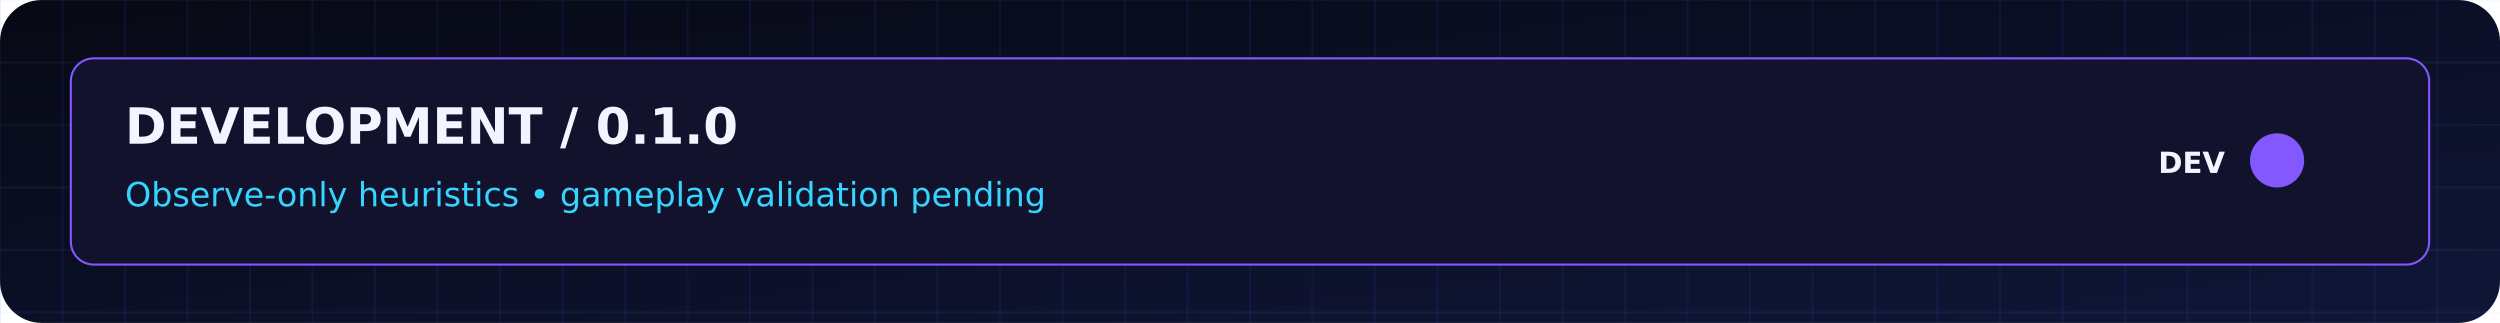
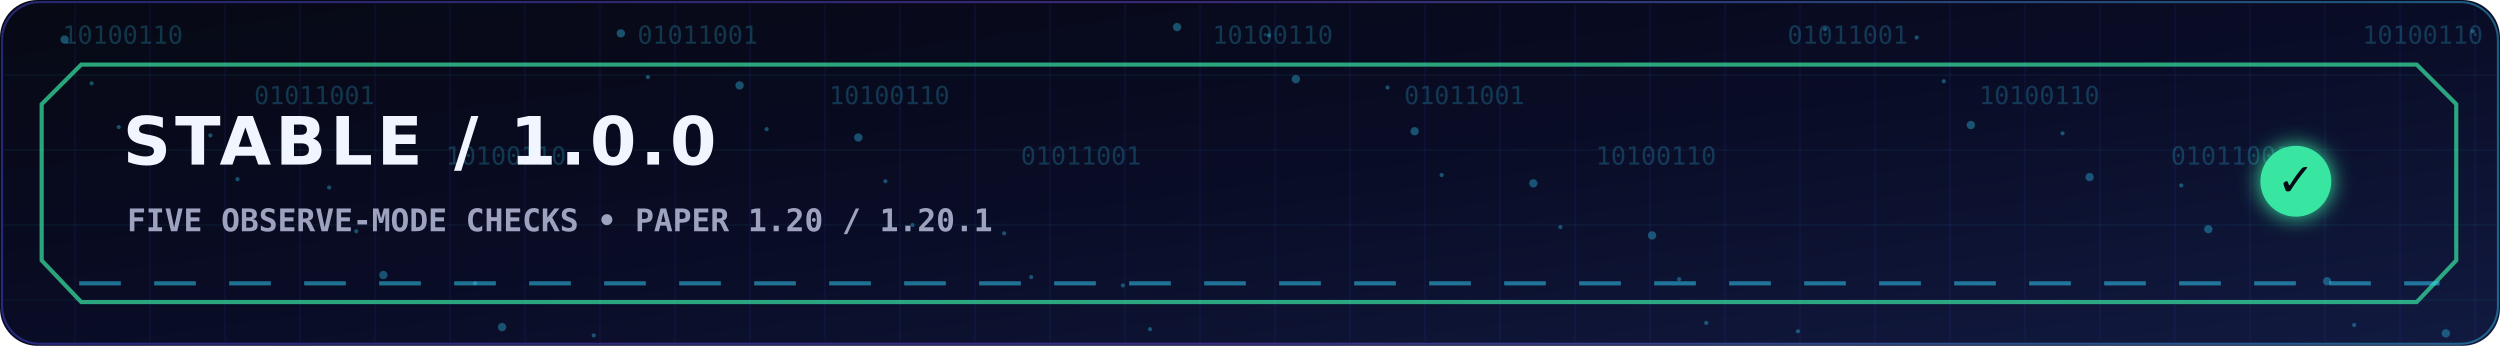
- <svg xmlns="http://www.w3.org/2000/svg" viewBox="0 0 1200 155" role="img" aria-label="NCEA AntiCheat artwork">
+ <svg xmlns="http://www.w3.org/2000/svg" viewBox="0 0 1200 166" role="img" aria-label="NCEA AntiCheat graphic">
  <defs>
-     <linearGradient id="panel" x2="1" y2="1">
+     <linearGradient id="bg" x2="1" y2="1">
      <stop stop-color="#070914" />
-       <stop offset="1" stop-color="#101638" />
+       <stop offset=".5" stop-color="#090C25" />
+       <stop offset="1" stop-color="#111A40" />
    </linearGradient>
-     <linearGradient id="stroke">
+     <linearGradient id="line">
      <stop stop-color="#5555FF" />
-       <stop offset=".55" stop-color="#8358FF" />
+       <stop offset=".5" stop-color="#8358FF" />
      <stop offset="1" stop-color="#35D5FF" />
    </linearGradient>
-     <filter id="glow" x="-30%" y="-100%" width="160%" height="300%">
-       <feGaussianBlur stdDeviation="5" result="b" />
+     <filter id="glow" x="-40%" y="-90%" width="180%" height="280%">
+       <feGaussianBlur stdDeviation="5" result="blur" />
      <feMerge>
-         <feMergeNode in="b" />
+         <feMergeNode in="blur" />
        <feMergeNode in="SourceGraphic" />
      </feMerge>
    </filter>
+     <clipPath id="clip">
+       <rect x="2" y="2" width="1196" height="162" rx="18" />
+     </clipPath>
  </defs>
-   <style>*{box-sizing:border-box} .glow{filter:url(#glow)} .pulse{animation:pulse 6s ease-in-out infinite}
-     .scan{animation:scan 8s linear infinite} .rain{animation:rain 9s linear infinite}
-     .reveal{animation:reveal 1.8s ease-out both}
-     @keyframes pulse{50%{opacity:.48}} @keyframes scan{to{transform:translateY(155px)}}
-     @keyframes rain{to{transform:translateY(155px)}}
-     @keyframes reveal{from{opacity:.45;transform:translateY(7px)}to{opacity:1;transform:translateY(0)}}
-     @media (prefers-reduced-motion:reduce){.pulse,.scan,.rain,.reveal{animation:none!important}}
-     </style>
-   <rect width="1200" height="155" rx="20" fill="url(#panel)" />
-   <path d="M0 0V155" stroke="#5555FF" stroke-opacity=".09" />
-   <path d="M30 0V155" stroke="#5555FF" stroke-opacity=".09" />
-   <path d="M60 0V155" stroke="#5555FF" stroke-opacity=".09" />
-   <path d="M90 0V155" stroke="#5555FF" stroke-opacity=".09" />
-   <path d="M120 0V155" stroke="#5555FF" stroke-opacity=".09" />
-   <path d="M150 0V155" stroke="#5555FF" stroke-opacity=".09" />
-   <path d="M180 0V155" stroke="#5555FF" stroke-opacity=".09" />
-   <path d="M210 0V155" stroke="#5555FF" stroke-opacity=".09" />
-   <path d="M240 0V155" stroke="#5555FF" stroke-opacity=".09" />
-   <path d="M270 0V155" stroke="#5555FF" stroke-opacity=".09" />
-   <path d="M300 0V155" stroke="#5555FF" stroke-opacity=".09" />
-   <path d="M330 0V155" stroke="#5555FF" stroke-opacity=".09" />
-   <path d="M360 0V155" stroke="#5555FF" stroke-opacity=".09" />
-   <path d="M390 0V155" stroke="#5555FF" stroke-opacity=".09" />
-   <path d="M420 0V155" stroke="#5555FF" stroke-opacity=".09" />
-   <path d="M450 0V155" stroke="#5555FF" stroke-opacity=".09" />
-   <path d="M480 0V155" stroke="#5555FF" stroke-opacity=".09" />
-   <path d="M510 0V155" stroke="#5555FF" stroke-opacity=".09" />
-   <path d="M540 0V155" stroke="#5555FF" stroke-opacity=".09" />
-   <path d="M570 0V155" stroke="#5555FF" stroke-opacity=".09" />
-   <path d="M600 0V155" stroke="#5555FF" stroke-opacity=".09" />
-   <path d="M630 0V155" stroke="#5555FF" stroke-opacity=".09" />
-   <path d="M660 0V155" stroke="#5555FF" stroke-opacity=".09" />
-   <path d="M690 0V155" stroke="#5555FF" stroke-opacity=".09" />
-   <path d="M720 0V155" stroke="#5555FF" stroke-opacity=".09" />
-   <path d="M750 0V155" stroke="#5555FF" stroke-opacity=".09" />
-   <path d="M780 0V155" stroke="#5555FF" stroke-opacity=".09" />
-   <path d="M810 0V155" stroke="#5555FF" stroke-opacity=".09" />
-   <path d="M840 0V155" stroke="#5555FF" stroke-opacity=".09" />
-   <path d="M870 0V155" stroke="#5555FF" stroke-opacity=".09" />
-   <path d="M900 0V155" stroke="#5555FF" stroke-opacity=".09" />
-   <path d="M930 0V155" stroke="#5555FF" stroke-opacity=".09" />
-   <path d="M960 0V155" stroke="#5555FF" stroke-opacity=".09" />
-   <path d="M990 0V155" stroke="#5555FF" stroke-opacity=".09" />
-   <path d="M1020 0V155" stroke="#5555FF" stroke-opacity=".09" />
-   <path d="M1050 0V155" stroke="#5555FF" stroke-opacity=".09" />
-   <path d="M1080 0V155" stroke="#5555FF" stroke-opacity=".09" />
-   <path d="M1110 0V155" stroke="#5555FF" stroke-opacity=".09" />
-   <path d="M1140 0V155" stroke="#5555FF" stroke-opacity=".09" />
-   <path d="M1170 0V155" stroke="#5555FF" stroke-opacity=".09" />
-   <path d="M0 0H1200" stroke="#35D5FF" stroke-opacity=".06" />
-   <path d="M0 30H1200" stroke="#35D5FF" stroke-opacity=".06" />
-   <path d="M0 60H1200" stroke="#35D5FF" stroke-opacity=".06" />
-   <path d="M0 90H1200" stroke="#35D5FF" stroke-opacity=".06" />
-   <path d="M0 120H1200" stroke="#35D5FF" stroke-opacity=".06" />
-   <path d="M0 150H1200" stroke="#35D5FF" stroke-opacity=".06" />
-   <rect x="34" y="28" width="1132" height="99" rx="11" fill="#12122C" stroke="#8358FF" />
-   <text x="60" y="69" fill="#F1F5FF" font-family="DejaVu Sans,Arial,sans-serif" font-size="24" font-weight="800">DEVELOPMENT / 0.1.0</text>
-   <text x="60" y="99" fill="#35D5FF" font-family="DejaVu Sans,Arial,sans-serif" font-size="16" font-weight="400">Observe-only heuristics • gameplay validation pending</text>
-   <circle cx="1093" cy="77" r="13" fill="#8358FF" class="pulse" />
-   <text x="1068" y="83" fill="#F1F5FF" font-family="DejaVu Sans,Arial,sans-serif" font-size="14" font-weight="700" text-anchor="end">DEV</text>
+   <style>@keyframes fall{to{transform:translateY(166px)}}
+ @keyframes drift{50%{transform:translate(10px,-8px);opacity:.3}}
+ @keyframes scan{to{transform:translateY(166px)}}
+ @keyframes pulse{50%{opacity:.42}}
+ @keyframes flow{to{stroke-dashoffset:-40}}
+ @keyframes enter{0%{opacity:.22;transform:translateY(8px)}100%{opacity:1;transform:translateY(0)}}
+ @keyframes glitch{2%,96%{transform:translateX(0)}97%{transform:translateX(3px)}98%{transform:translateX(-2px)}99%{transform:translateX(0)}}
+ .fall{animation:fall 12s linear infinite} .drift{animation:drift 7s ease-in-out infinite}
+ .scan{animation:scan 7s linear infinite} .pulse{animation:pulse 3s ease-in-out infinite}
+ .flow{animation:flow 5s linear infinite} .enter{animation:enter 2s ease-out both}
+ .glitch{animation:glitch 8s linear infinite}
+ @media (prefers-reduced-motion:reduce){.fall,.drift,.scan,.pulse,.flow,.enter,.glitch{animation:none!important}}</style>
+   <rect width="1200" height="166" rx="18" fill="url(#bg)" />
+   <g clip-path="url(#clip)">
+     <g opacity=".22">
+       <path d="M0 0V166" fill="none" stroke="#5555FF" stroke-width="1" opacity="0.3" />
+       <path d="M36 0V166" fill="none" stroke="#5555FF" stroke-width="1" opacity="0.3" />
+       <path d="M72 0V166" fill="none" stroke="#5555FF" stroke-width="1" opacity="0.3" />
+       <path d="M108 0V166" fill="none" stroke="#5555FF" stroke-width="1" opacity="0.3" />
+       <path d="M144 0V166" fill="none" stroke="#5555FF" stroke-width="1" opacity="0.3" />
+       <path d="M180 0V166" fill="none" stroke="#5555FF" stroke-width="1" opacity="0.3" />
+       <path d="M216 0V166" fill="none" stroke="#5555FF" stroke-width="1" opacity="0.3" />
+       <path d="M252 0V166" fill="none" stroke="#5555FF" stroke-width="1" opacity="0.3" />
+       <path d="M288 0V166" fill="none" stroke="#5555FF" stroke-width="1" opacity="0.3" />
+       <path d="M324 0V166" fill="none" stroke="#5555FF" stroke-width="1" opacity="0.3" />
+       <path d="M360 0V166" fill="none" stroke="#5555FF" stroke-width="1" opacity="0.3" />
+       <path d="M396 0V166" fill="none" stroke="#5555FF" stroke-width="1" opacity="0.3" />
+       <path d="M432 0V166" fill="none" stroke="#5555FF" stroke-width="1" opacity="0.3" />
+       <path d="M468 0V166" fill="none" stroke="#5555FF" stroke-width="1" opacity="0.3" />
+       <path d="M504 0V166" fill="none" stroke="#5555FF" stroke-width="1" opacity="0.3" />
+       <path d="M540 0V166" fill="none" stroke="#5555FF" stroke-width="1" opacity="0.3" />
+       <path d="M576 0V166" fill="none" stroke="#5555FF" stroke-width="1" opacity="0.3" />
+       <path d="M612 0V166" fill="none" stroke="#5555FF" stroke-width="1" opacity="0.3" />
+       <path d="M648 0V166" fill="none" stroke="#5555FF" stroke-width="1" opacity="0.3" />
+       <path d="M684 0V166" fill="none" stroke="#5555FF" stroke-width="1" opacity="0.3" />
+       <path d="M720 0V166" fill="none" stroke="#5555FF" stroke-width="1" opacity="0.3" />
+       <path d="M756 0V166" fill="none" stroke="#5555FF" stroke-width="1" opacity="0.3" />
+       <path d="M792 0V166" fill="none" stroke="#5555FF" stroke-width="1" opacity="0.3" />
+       <path d="M828 0V166" fill="none" stroke="#5555FF" stroke-width="1" opacity="0.3" />
+       <path d="M864 0V166" fill="none" stroke="#5555FF" stroke-width="1" opacity="0.3" />
+       <path d="M900 0V166" fill="none" stroke="#5555FF" stroke-width="1" opacity="0.3" />
+       <path d="M936 0V166" fill="none" stroke="#5555FF" stroke-width="1" opacity="0.3" />
+       <path d="M972 0V166" fill="none" stroke="#5555FF" stroke-width="1" opacity="0.3" />
+       <path d="M1008 0V166" fill="none" stroke="#5555FF" stroke-width="1" opacity="0.3" />
+       <path d="M1044 0V166" fill="none" stroke="#5555FF" stroke-width="1" opacity="0.3" />
+       <path d="M1080 0V166" fill="none" stroke="#5555FF" stroke-width="1" opacity="0.3" />
+       <path d="M1116 0V166" fill="none" stroke="#5555FF" stroke-width="1" opacity="0.3" />
+       <path d="M1152 0V166" fill="none" stroke="#5555FF" stroke-width="1" opacity="0.3" />
+       <path d="M1188 0V166" fill="none" stroke="#5555FF" stroke-width="1" opacity="0.3" />
+       <path d="M0 0H1200" fill="none" stroke="#35D5FF" stroke-width="1" opacity="0.2" />
+       <path d="M0 36H1200" fill="none" stroke="#35D5FF" stroke-width="1" opacity="0.2" />
+       <path d="M0 72H1200" fill="none" stroke="#35D5FF" stroke-width="1" opacity="0.2" />
+       <path d="M0 108H1200" fill="none" stroke="#35D5FF" stroke-width="1" opacity="0.2" />
+       <path d="M0 144H1200" fill="none" stroke="#35D5FF" stroke-width="1" opacity="0.2" />
+     </g>
+     <g class="fall">
+       <text x="30" y="21" fill="#35D5FF" font-family="JetBrains Mono,DejaVu Sans Mono,monospace" font-size="12" font-weight="400" opacity=".22">10100110</text>
+       <text x="122" y="50" fill="#35D5FF" font-family="JetBrains Mono,DejaVu Sans Mono,monospace" font-size="12" font-weight="400" opacity=".22">01011001</text>
+       <text x="214" y="79" fill="#35D5FF" font-family="JetBrains Mono,DejaVu Sans Mono,monospace" font-size="12" font-weight="400" opacity=".22">10100110</text>
+       <text x="306" y="21" fill="#35D5FF" font-family="JetBrains Mono,DejaVu Sans Mono,monospace" font-size="12" font-weight="400" opacity=".22">01011001</text>
+       <text x="398" y="50" fill="#35D5FF" font-family="JetBrains Mono,DejaVu Sans Mono,monospace" font-size="12" font-weight="400" opacity=".22">10100110</text>
+       <text x="490" y="79" fill="#35D5FF" font-family="JetBrains Mono,DejaVu Sans Mono,monospace" font-size="12" font-weight="400" opacity=".22">01011001</text>
+       <text x="582" y="21" fill="#35D5FF" font-family="JetBrains Mono,DejaVu Sans Mono,monospace" font-size="12" font-weight="400" opacity=".22">10100110</text>
+       <text x="674" y="50" fill="#35D5FF" font-family="JetBrains Mono,DejaVu Sans Mono,monospace" font-size="12" font-weight="400" opacity=".22">01011001</text>
+       <text x="766" y="79" fill="#35D5FF" font-family="JetBrains Mono,DejaVu Sans Mono,monospace" font-size="12" font-weight="400" opacity=".22">10100110</text>
+       <text x="858" y="21" fill="#35D5FF" font-family="JetBrains Mono,DejaVu Sans Mono,monospace" font-size="12" font-weight="400" opacity=".22">01011001</text>
+       <text x="950" y="50" fill="#35D5FF" font-family="JetBrains Mono,DejaVu Sans Mono,monospace" font-size="12" font-weight="400" opacity=".22">10100110</text>
+       <text x="1042" y="79" fill="#35D5FF" font-family="JetBrains Mono,DejaVu Sans Mono,monospace" font-size="12" font-weight="400" opacity=".22">01011001</text>
+       <text x="1134" y="21" fill="#35D5FF" font-family="JetBrains Mono,DejaVu Sans Mono,monospace" font-size="12" font-weight="400" opacity=".22">10100110</text>
+     </g>
+     <g class="drift">
+       <circle cx="31" cy="19" r="2" fill="#35D5FF" opacity=".35" />
+       <circle cx="158" cy="90" r="1" fill="#35D5FF" opacity=".35" />
+       <circle cx="285" cy="161" r="1" fill="#35D5FF" opacity=".35" />
+       <circle cx="412" cy="66" r="2" fill="#35D5FF" opacity=".35" />
+       <circle cx="539" cy="137" r="1" fill="#35D5FF" opacity=".35" />
+       <circle cx="666" cy="42" r="1" fill="#35D5FF" opacity=".35" />
+       <circle cx="793" cy="113" r="2" fill="#35D5FF" opacity=".35" />
+       <circle cx="920" cy="18" r="1" fill="#35D5FF" opacity=".35" />
+       <circle cx="1047" cy="89" r="1" fill="#35D5FF" opacity=".35" />
+       <circle cx="1174" cy="160" r="2" fill="#35D5FF" opacity=".35" />
+       <circle cx="101" cy="65" r="1" fill="#35D5FF" opacity=".35" />
+       <circle cx="228" cy="136" r="1" fill="#35D5FF" opacity=".35" />
+       <circle cx="355" cy="41" r="2" fill="#35D5FF" opacity=".35" />
+       <circle cx="482" cy="112" r="1" fill="#35D5FF" opacity=".35" />
+       <circle cx="609" cy="17" r="1" fill="#35D5FF" opacity=".35" />
+       <circle cx="736" cy="88" r="2" fill="#35D5FF" opacity=".35" />
+       <circle cx="863" cy="159" r="1" fill="#35D5FF" opacity=".35" />
+       <circle cx="990" cy="64" r="1" fill="#35D5FF" opacity=".35" />
+       <circle cx="1117" cy="135" r="2" fill="#35D5FF" opacity=".35" />
+       <circle cx="44" cy="40" r="1" fill="#35D5FF" opacity=".35" />
+       <circle cx="171" cy="111" r="1" fill="#35D5FF" opacity=".35" />
+       <circle cx="298" cy="16" r="2" fill="#35D5FF" opacity=".35" />
+       <circle cx="425" cy="87" r="1" fill="#35D5FF" opacity=".35" />
+       <circle cx="552" cy="158" r="1" fill="#35D5FF" opacity=".35" />
+       <circle cx="679" cy="63" r="2" fill="#35D5FF" opacity=".35" />
+       <circle cx="806" cy="134" r="1" fill="#35D5FF" opacity=".35" />
+       <circle cx="933" cy="39" r="1" fill="#35D5FF" opacity=".35" />
+       <circle cx="1060" cy="110" r="2" fill="#35D5FF" opacity=".35" />
+       <circle cx="1187" cy="15" r="1" fill="#35D5FF" opacity=".35" />
+       <circle cx="114" cy="86" r="1" fill="#35D5FF" opacity=".35" />
+       <circle cx="241" cy="157" r="2" fill="#35D5FF" opacity=".35" />
+       <circle cx="368" cy="62" r="1" fill="#35D5FF" opacity=".35" />
+       <circle cx="495" cy="133" r="1" fill="#35D5FF" opacity=".35" />
+       <circle cx="622" cy="38" r="2" fill="#35D5FF" opacity=".35" />
+       <circle cx="749" cy="109" r="1" fill="#35D5FF" opacity=".35" />
+       <circle cx="876" cy="14" r="1" fill="#35D5FF" opacity=".35" />
+       <circle cx="1003" cy="85" r="2" fill="#35D5FF" opacity=".35" />
+       <circle cx="1130" cy="156" r="1" fill="#35D5FF" opacity=".35" />
+       <circle cx="57" cy="61" r="1" fill="#35D5FF" opacity=".35" />
+       <circle cx="184" cy="132" r="2" fill="#35D5FF" opacity=".35" />
+       <circle cx="311" cy="37" r="1" fill="#35D5FF" opacity=".35" />
+       <circle cx="438" cy="108" r="1" fill="#35D5FF" opacity=".35" />
+       <circle cx="565" cy="13" r="2" fill="#35D5FF" opacity=".35" />
+       <circle cx="692" cy="84" r="1" fill="#35D5FF" opacity=".35" />
+       <circle cx="819" cy="155" r="1" fill="#35D5FF" opacity=".35" />
+       <circle cx="946" cy="60" r="2" fill="#35D5FF" opacity=".35" />
+     </g>
+     <path d="M39 31H1160L1179 50V125L1160 145H39L20 125V50Z" fill="none" stroke="#39E6A2" stroke-width="2" opacity="0.7" />
+     <text x="59" y="79" fill="#F1F5FF" font-family="Oxanium,DejaVu Sans,Arial,sans-serif" font-size="32" font-weight="800" letter-spacing="2">STABLE / 1.0.0</text>
+     <text x="61" y="111" fill="#9DA3BF" font-family="JetBrains Mono,DejaVu Sans Mono,monospace" font-size="15" font-weight="600">FIVE OBSERVE-MODE CHECKS  •  PAPER 1.20 / 1.20.1</text>
+     <circle cx="1102" cy="87" r="17" fill="#39E6A2" class="pulse" filter="url(#glow)" />
+     <text x="1102" y="94" fill="#070914" font-family="Oxanium,DejaVu Sans,Arial,sans-serif" font-size="22" font-weight="800" text-anchor="middle">✓</text>
+     <path d="M38 136H1171" fill="none" stroke="#35D5FF" stroke-width="2" opacity="0.5" stroke-dasharray="20 16" class="flow" />
+   </g>
+   <rect x="1" y="1" width="1198" height="164" rx="18" fill="none" stroke="url(#line)" opacity=".4" />
</svg>
